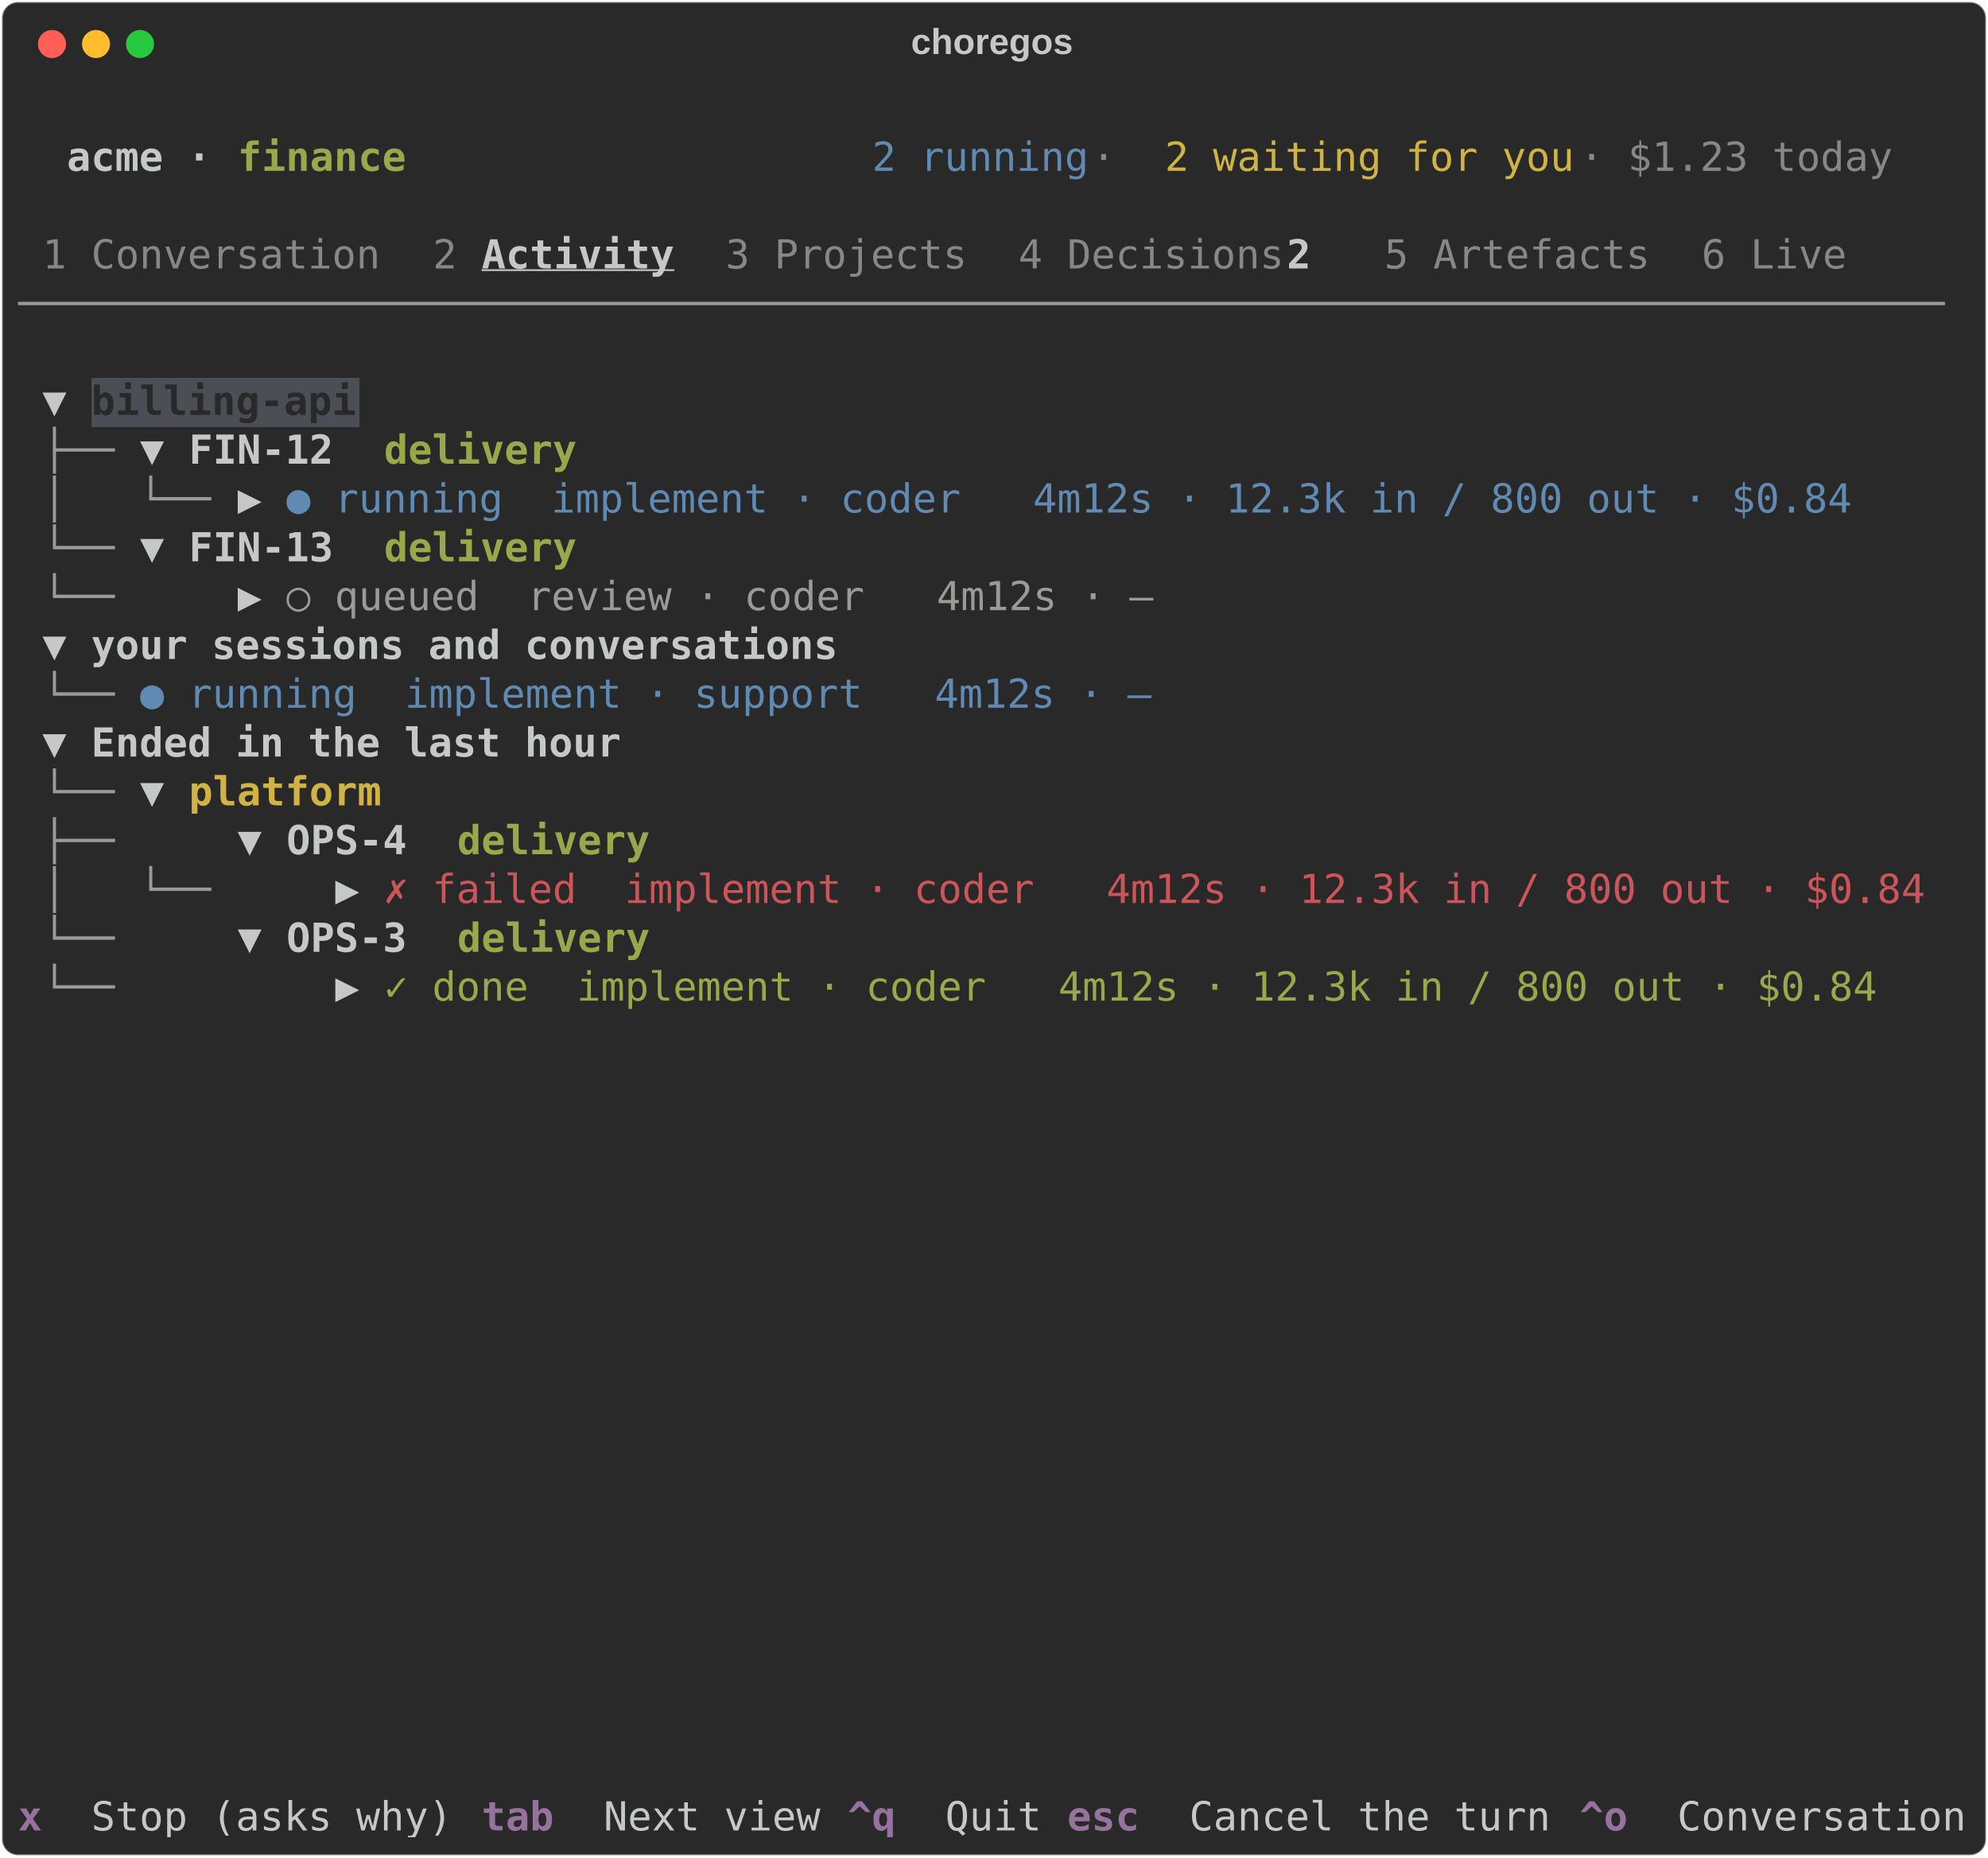
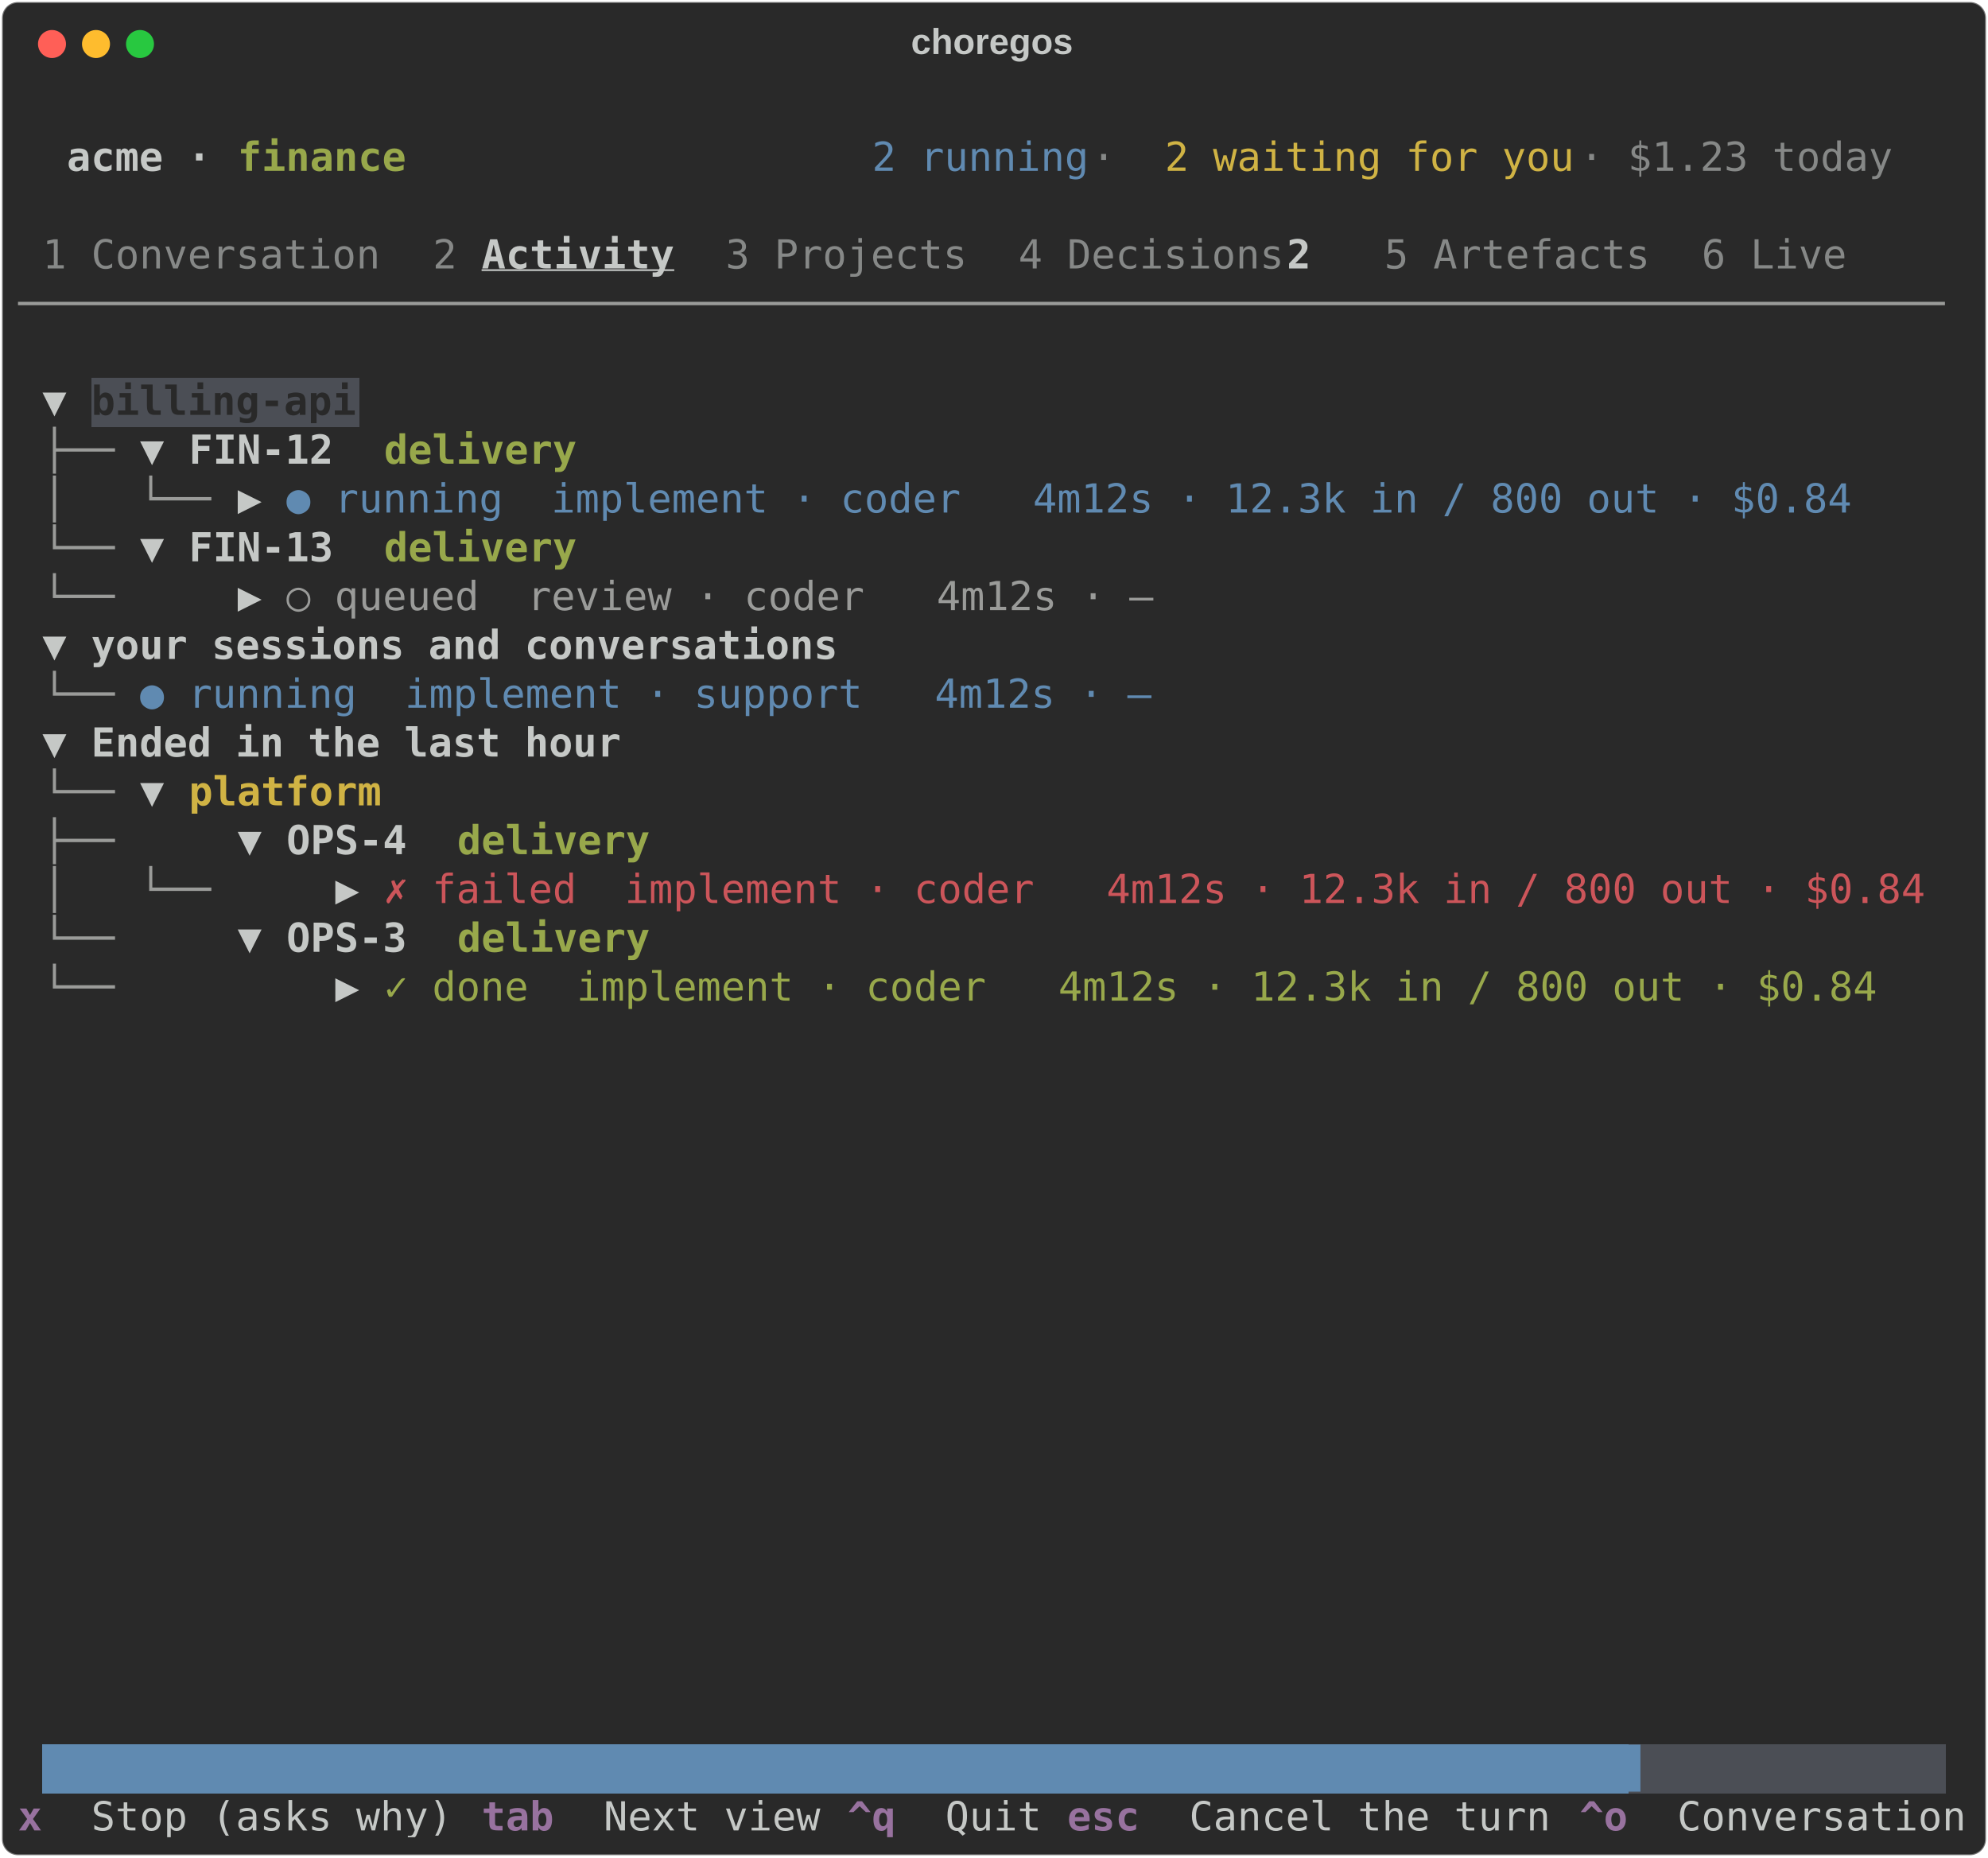
<svg xmlns="http://www.w3.org/2000/svg" class="rich-terminal" viewBox="0 0 994 928.4">
  <style>

    @font-face {
        font-family: "Fira Code";
        src: local("FiraCode-Regular"),
                url("https://cdnjs.cloudflare.com/ajax/libs/firacode/6.2.0/woff2/FiraCode-Regular.woff2") format("woff2"),
                url("https://cdnjs.cloudflare.com/ajax/libs/firacode/6.2.0/woff/FiraCode-Regular.woff") format("woff");
        font-style: normal;
        font-weight: 400;
    }
    @font-face {
        font-family: "Fira Code";
        src: local("FiraCode-Bold"),
                url("https://cdnjs.cloudflare.com/ajax/libs/firacode/6.2.0/woff2/FiraCode-Bold.woff2") format("woff2"),
                url("https://cdnjs.cloudflare.com/ajax/libs/firacode/6.2.0/woff/FiraCode-Bold.woff") format("woff");
        font-style: bold;
        font-weight: 700;
    }

-     .terminal-2949247632-matrix {
+     .terminal-259018050-matrix {
        font-family: Fira Code, monospace;
        font-size: 20px;
        line-height: 24.4px;
        font-variant-east-asian: full-width;
    }

-     .terminal-2949247632-title {
+     .terminal-259018050-title {
        font-size: 18px;
        font-weight: bold;
        font-family: arial;
    }

-     .terminal-2949247632-r1 { fill: #c5c8c6 }
- .terminal-2949247632-r2 { fill: #c5c8c6;font-weight: bold }
- .terminal-2949247632-r3 { fill: #98a84b;font-weight: bold }
- .terminal-2949247632-r4 { fill: #608ab1 }
- .terminal-2949247632-r5 { fill: #868887 }
- .terminal-2949247632-r6 { fill: #d0b344 }
- .terminal-2949247632-r7 { fill: #c5c8c6;font-weight: bold;text-decoration: underline; }
- .terminal-2949247632-r8 { fill: #9a9b99 }
- .terminal-2949247632-r9 { fill: #292929;font-weight: bold }
- .terminal-2949247632-r10 { fill: #d0b344;font-weight: bold }
- .terminal-2949247632-r11 { fill: #cc555a }
- .terminal-2949247632-r12 { fill: #98a84b }
- .terminal-2949247632-r13 { fill: #98729f;font-weight: bold }
+     .terminal-259018050-r1 { fill: #c5c8c6 }
+ .terminal-259018050-r2 { fill: #c5c8c6;font-weight: bold }
+ .terminal-259018050-r3 { fill: #98a84b;font-weight: bold }
+ .terminal-259018050-r4 { fill: #608ab1 }
+ .terminal-259018050-r5 { fill: #868887 }
+ .terminal-259018050-r6 { fill: #d0b344 }
+ .terminal-259018050-r7 { fill: #c5c8c6;font-weight: bold;text-decoration: underline; }
+ .terminal-259018050-r8 { fill: #9a9b99 }
+ .terminal-259018050-r9 { fill: #292929;font-weight: bold }
+ .terminal-259018050-r10 { fill: #d0b344;font-weight: bold }
+ .terminal-259018050-r11 { fill: #cc555a }
+ .terminal-259018050-r12 { fill: #98a84b }
+ .terminal-259018050-r13 { fill: #292929 }
+ .terminal-259018050-r14 { fill: #98729f;font-weight: bold }
    </style>
  <defs>
-     <clipPath id="terminal-2949247632-clip-terminal">
+     <clipPath id="terminal-259018050-clip-terminal">
      <rect x="0" y="0" width="975.0" height="877.4" />
    </clipPath>
-     <clipPath id="terminal-2949247632-line-0">
+     <clipPath id="terminal-259018050-line-0">
      <rect x="0" y="1.5" width="976" height="24.65" />
    </clipPath>
-     <clipPath id="terminal-2949247632-line-1">
+     <clipPath id="terminal-259018050-line-1">
      <rect x="0" y="25.9" width="976" height="24.65" />
    </clipPath>
-     <clipPath id="terminal-2949247632-line-2">
+     <clipPath id="terminal-259018050-line-2">
      <rect x="0" y="50.3" width="976" height="24.65" />
    </clipPath>
-     <clipPath id="terminal-2949247632-line-3">
+     <clipPath id="terminal-259018050-line-3">
      <rect x="0" y="74.7" width="976" height="24.65" />
    </clipPath>
-     <clipPath id="terminal-2949247632-line-4">
+     <clipPath id="terminal-259018050-line-4">
      <rect x="0" y="99.1" width="976" height="24.65" />
    </clipPath>
-     <clipPath id="terminal-2949247632-line-5">
+     <clipPath id="terminal-259018050-line-5">
      <rect x="0" y="123.5" width="976" height="24.65" />
    </clipPath>
-     <clipPath id="terminal-2949247632-line-6">
+     <clipPath id="terminal-259018050-line-6">
      <rect x="0" y="147.9" width="976" height="24.65" />
    </clipPath>
-     <clipPath id="terminal-2949247632-line-7">
+     <clipPath id="terminal-259018050-line-7">
      <rect x="0" y="172.3" width="976" height="24.65" />
    </clipPath>
-     <clipPath id="terminal-2949247632-line-8">
+     <clipPath id="terminal-259018050-line-8">
      <rect x="0" y="196.7" width="976" height="24.65" />
    </clipPath>
-     <clipPath id="terminal-2949247632-line-9">
+     <clipPath id="terminal-259018050-line-9">
      <rect x="0" y="221.1" width="976" height="24.65" />
    </clipPath>
-     <clipPath id="terminal-2949247632-line-10">
+     <clipPath id="terminal-259018050-line-10">
      <rect x="0" y="245.5" width="976" height="24.65" />
    </clipPath>
-     <clipPath id="terminal-2949247632-line-11">
+     <clipPath id="terminal-259018050-line-11">
      <rect x="0" y="269.9" width="976" height="24.65" />
    </clipPath>
-     <clipPath id="terminal-2949247632-line-12">
+     <clipPath id="terminal-259018050-line-12">
      <rect x="0" y="294.3" width="976" height="24.65" />
    </clipPath>
-     <clipPath id="terminal-2949247632-line-13">
+     <clipPath id="terminal-259018050-line-13">
      <rect x="0" y="318.7" width="976" height="24.65" />
    </clipPath>
-     <clipPath id="terminal-2949247632-line-14">
+     <clipPath id="terminal-259018050-line-14">
      <rect x="0" y="343.1" width="976" height="24.65" />
    </clipPath>
-     <clipPath id="terminal-2949247632-line-15">
+     <clipPath id="terminal-259018050-line-15">
      <rect x="0" y="367.5" width="976" height="24.65" />
    </clipPath>
-     <clipPath id="terminal-2949247632-line-16">
+     <clipPath id="terminal-259018050-line-16">
      <rect x="0" y="391.9" width="976" height="24.65" />
    </clipPath>
-     <clipPath id="terminal-2949247632-line-17">
+     <clipPath id="terminal-259018050-line-17">
      <rect x="0" y="416.3" width="976" height="24.65" />
    </clipPath>
-     <clipPath id="terminal-2949247632-line-18">
+     <clipPath id="terminal-259018050-line-18">
      <rect x="0" y="440.7" width="976" height="24.65" />
    </clipPath>
-     <clipPath id="terminal-2949247632-line-19">
+     <clipPath id="terminal-259018050-line-19">
      <rect x="0" y="465.1" width="976" height="24.65" />
    </clipPath>
-     <clipPath id="terminal-2949247632-line-20">
+     <clipPath id="terminal-259018050-line-20">
      <rect x="0" y="489.5" width="976" height="24.65" />
    </clipPath>
-     <clipPath id="terminal-2949247632-line-21">
+     <clipPath id="terminal-259018050-line-21">
      <rect x="0" y="513.9" width="976" height="24.65" />
    </clipPath>
-     <clipPath id="terminal-2949247632-line-22">
+     <clipPath id="terminal-259018050-line-22">
      <rect x="0" y="538.3" width="976" height="24.65" />
    </clipPath>
-     <clipPath id="terminal-2949247632-line-23">
+     <clipPath id="terminal-259018050-line-23">
      <rect x="0" y="562.7" width="976" height="24.65" />
    </clipPath>
-     <clipPath id="terminal-2949247632-line-24">
+     <clipPath id="terminal-259018050-line-24">
      <rect x="0" y="587.1" width="976" height="24.65" />
    </clipPath>
-     <clipPath id="terminal-2949247632-line-25">
+     <clipPath id="terminal-259018050-line-25">
      <rect x="0" y="611.5" width="976" height="24.65" />
    </clipPath>
-     <clipPath id="terminal-2949247632-line-26">
+     <clipPath id="terminal-259018050-line-26">
      <rect x="0" y="635.9" width="976" height="24.65" />
    </clipPath>
-     <clipPath id="terminal-2949247632-line-27">
+     <clipPath id="terminal-259018050-line-27">
      <rect x="0" y="660.3" width="976" height="24.65" />
    </clipPath>
-     <clipPath id="terminal-2949247632-line-28">
+     <clipPath id="terminal-259018050-line-28">
      <rect x="0" y="684.7" width="976" height="24.65" />
    </clipPath>
-     <clipPath id="terminal-2949247632-line-29">
+     <clipPath id="terminal-259018050-line-29">
      <rect x="0" y="709.1" width="976" height="24.65" />
    </clipPath>
-     <clipPath id="terminal-2949247632-line-30">
+     <clipPath id="terminal-259018050-line-30">
      <rect x="0" y="733.5" width="976" height="24.65" />
    </clipPath>
-     <clipPath id="terminal-2949247632-line-31">
+     <clipPath id="terminal-259018050-line-31">
      <rect x="0" y="757.9" width="976" height="24.65" />
    </clipPath>
-     <clipPath id="terminal-2949247632-line-32">
+     <clipPath id="terminal-259018050-line-32">
      <rect x="0" y="782.3" width="976" height="24.65" />
    </clipPath>
-     <clipPath id="terminal-2949247632-line-33">
+     <clipPath id="terminal-259018050-line-33">
      <rect x="0" y="806.7" width="976" height="24.65" />
    </clipPath>
-     <clipPath id="terminal-2949247632-line-34">
+     <clipPath id="terminal-259018050-line-34">
      <rect x="0" y="831.1" width="976" height="24.65" />
    </clipPath>
  </defs>
  <rect fill="#292929" stroke="rgba(255,255,255,0.35)" stroke-width="1" x="1" y="1" width="992" height="926.4" rx="8" />
-   <text class="terminal-2949247632-title" fill="#c5c8c6" text-anchor="middle" x="496" y="27">choregos</text>
+   <text class="terminal-259018050-title" fill="#c5c8c6" text-anchor="middle" x="496" y="27">choregos</text>
  <g transform="translate(26,22)">
    <circle cx="0" cy="0" r="7" fill="#ff5f57" />
    <circle cx="22" cy="0" r="7" fill="#febc2e" />
    <circle cx="44" cy="0" r="7" fill="#28c840" />
  </g>
-   <g transform="translate(9, 41)" clip-path="url(#terminal-2949247632-clip-terminal)">
+   <g transform="translate(9, 41)" clip-path="url(#terminal-259018050-clip-terminal)">
    <rect fill="#4b4e55" x="36.6" y="147.9" width="134.2" height="24.65" shape-rendering="crispEdges" />
-     <g class="terminal-2949247632-matrix">
-       <text class="terminal-2949247632-r1" x="976" y="20" textLength="12.2" clip-path="url(#terminal-2949247632-line-0)">
- </text>
-       <text class="terminal-2949247632-r2" x="24.4" y="44.4" textLength="85.4" clip-path="url(#terminal-2949247632-line-1)">acme · </text>
-       <text class="terminal-2949247632-r3" x="109.8" y="44.4" textLength="85.4" clip-path="url(#terminal-2949247632-line-1)">finance</text>
-       <text class="terminal-2949247632-r4" x="427" y="44.4" textLength="109.8" clip-path="url(#terminal-2949247632-line-1)">2 running</text>
-       <text class="terminal-2949247632-r5" x="536.8" y="44.4" textLength="36.6" clip-path="url(#terminal-2949247632-line-1)"> · </text>
-       <text class="terminal-2949247632-r6" x="573.4" y="44.4" textLength="207.4" clip-path="url(#terminal-2949247632-line-1)">2 waiting for you</text>
-       <text class="terminal-2949247632-r5" x="780.8" y="44.4" textLength="170.8" clip-path="url(#terminal-2949247632-line-1)"> · $1.23 today</text>
-       <text class="terminal-2949247632-r1" x="976" y="44.4" textLength="12.2" clip-path="url(#terminal-2949247632-line-1)">
- </text>
-       <text class="terminal-2949247632-r1" x="976" y="68.8" textLength="12.2" clip-path="url(#terminal-2949247632-line-2)">
- </text>
-       <text class="terminal-2949247632-r5" x="12.2" y="93.2" textLength="24.4" clip-path="url(#terminal-2949247632-line-3)">1 </text>
-       <text class="terminal-2949247632-r5" x="36.6" y="93.2" textLength="146.4" clip-path="url(#terminal-2949247632-line-3)">Conversation</text>
-       <text class="terminal-2949247632-r5" x="207.4" y="93.2" textLength="24.4" clip-path="url(#terminal-2949247632-line-3)">2 </text>
-       <text class="terminal-2949247632-r7" x="231.8" y="93.2" textLength="97.6" clip-path="url(#terminal-2949247632-line-3)">Activity</text>
-       <text class="terminal-2949247632-r5" x="353.8" y="93.2" textLength="24.4" clip-path="url(#terminal-2949247632-line-3)">3 </text>
-       <text class="terminal-2949247632-r5" x="378.2" y="93.2" textLength="97.6" clip-path="url(#terminal-2949247632-line-3)">Projects</text>
-       <text class="terminal-2949247632-r5" x="500.2" y="93.2" textLength="24.4" clip-path="url(#terminal-2949247632-line-3)">4 </text>
-       <text class="terminal-2949247632-r5" x="524.6" y="93.2" textLength="109.8" clip-path="url(#terminal-2949247632-line-3)">Decisions</text>
-       <text class="terminal-2949247632-r2" x="634.4" y="93.2" textLength="24.4" clip-path="url(#terminal-2949247632-line-3)"> 2</text>
-       <text class="terminal-2949247632-r5" x="683.2" y="93.2" textLength="24.4" clip-path="url(#terminal-2949247632-line-3)">5 </text>
-       <text class="terminal-2949247632-r5" x="707.6" y="93.2" textLength="109.8" clip-path="url(#terminal-2949247632-line-3)">Artefacts</text>
-       <text class="terminal-2949247632-r5" x="841.8" y="93.2" textLength="24.4" clip-path="url(#terminal-2949247632-line-3)">6 </text>
-       <text class="terminal-2949247632-r5" x="866.2" y="93.2" textLength="48.8" clip-path="url(#terminal-2949247632-line-3)">Live</text>
-       <text class="terminal-2949247632-r1" x="976" y="93.2" textLength="12.2" clip-path="url(#terminal-2949247632-line-3)">
- </text>
-       <text class="terminal-2949247632-r8" x="0" y="117.6" textLength="976" clip-path="url(#terminal-2949247632-line-4)">────────────────────────────────────────────────────────────────────────────────</text>
-       <text class="terminal-2949247632-r1" x="976" y="117.6" textLength="12.2" clip-path="url(#terminal-2949247632-line-4)">
- </text>
-       <text class="terminal-2949247632-r1" x="976" y="142" textLength="12.2" clip-path="url(#terminal-2949247632-line-5)">
- </text>
-       <text class="terminal-2949247632-r1" x="12.2" y="166.4" textLength="24.4" clip-path="url(#terminal-2949247632-line-6)">▼ </text>
-       <text class="terminal-2949247632-r9" x="36.6" y="166.4" textLength="134.2" clip-path="url(#terminal-2949247632-line-6)">billing-api</text>
-       <text class="terminal-2949247632-r1" x="976" y="166.4" textLength="12.2" clip-path="url(#terminal-2949247632-line-6)">
- </text>
-       <text class="terminal-2949247632-r8" x="12.2" y="190.8" textLength="48.8" clip-path="url(#terminal-2949247632-line-7)">├── </text>
-       <text class="terminal-2949247632-r1" x="61" y="190.8" textLength="24.4" clip-path="url(#terminal-2949247632-line-7)">▼ </text>
-       <text class="terminal-2949247632-r2" x="85.4" y="190.8" textLength="97.6" clip-path="url(#terminal-2949247632-line-7)">FIN-12  </text>
-       <text class="terminal-2949247632-r3" x="183" y="190.8" textLength="97.6" clip-path="url(#terminal-2949247632-line-7)">delivery</text>
-       <text class="terminal-2949247632-r1" x="976" y="190.8" textLength="12.2" clip-path="url(#terminal-2949247632-line-7)">
- </text>
-       <text class="terminal-2949247632-r8" x="12.2" y="215.2" textLength="97.6" clip-path="url(#terminal-2949247632-line-8)">│   └── </text>
-       <text class="terminal-2949247632-r1" x="109.8" y="215.2" textLength="24.4" clip-path="url(#terminal-2949247632-line-8)">▶ </text>
-       <text class="terminal-2949247632-r4" x="134.2" y="215.2" textLength="793" clip-path="url(#terminal-2949247632-line-8)">● running  implement · coder   4m12s · 12.3k in / 800 out · $0.84</text>
-       <text class="terminal-2949247632-r1" x="976" y="215.2" textLength="12.2" clip-path="url(#terminal-2949247632-line-8)">
- </text>
-       <text class="terminal-2949247632-r8" x="12.2" y="239.6" textLength="48.8" clip-path="url(#terminal-2949247632-line-9)">└── </text>
-       <text class="terminal-2949247632-r1" x="61" y="239.6" textLength="24.4" clip-path="url(#terminal-2949247632-line-9)">▼ </text>
-       <text class="terminal-2949247632-r2" x="85.4" y="239.6" textLength="97.6" clip-path="url(#terminal-2949247632-line-9)">FIN-13  </text>
-       <text class="terminal-2949247632-r3" x="183" y="239.6" textLength="97.6" clip-path="url(#terminal-2949247632-line-9)">delivery</text>
-       <text class="terminal-2949247632-r1" x="976" y="239.6" textLength="12.2" clip-path="url(#terminal-2949247632-line-9)">
- </text>
-       <text class="terminal-2949247632-r8" x="12.2" y="264" textLength="97.6" clip-path="url(#terminal-2949247632-line-10)">    └── </text>
-       <text class="terminal-2949247632-r1" x="109.8" y="264" textLength="24.4" clip-path="url(#terminal-2949247632-line-10)">▶ </text>
-       <text class="terminal-2949247632-r8" x="134.2" y="264" textLength="439.2" clip-path="url(#terminal-2949247632-line-10)">○ queued  review · coder   4m12s · —</text>
-       <text class="terminal-2949247632-r1" x="976" y="264" textLength="12.2" clip-path="url(#terminal-2949247632-line-10)">
- </text>
-       <text class="terminal-2949247632-r1" x="12.2" y="288.4" textLength="24.4" clip-path="url(#terminal-2949247632-line-11)">▼ </text>
-       <text class="terminal-2949247632-r2" x="36.6" y="288.4" textLength="378.2" clip-path="url(#terminal-2949247632-line-11)">your sessions and conversations</text>
-       <text class="terminal-2949247632-r1" x="976" y="288.4" textLength="12.2" clip-path="url(#terminal-2949247632-line-11)">
- </text>
-       <text class="terminal-2949247632-r8" x="12.2" y="312.8" textLength="48.8" clip-path="url(#terminal-2949247632-line-12)">└── </text>
-       <text class="terminal-2949247632-r4" x="61" y="312.8" textLength="512.4" clip-path="url(#terminal-2949247632-line-12)">● running  implement · support   4m12s · —</text>
-       <text class="terminal-2949247632-r1" x="976" y="312.8" textLength="12.2" clip-path="url(#terminal-2949247632-line-12)">
- </text>
-       <text class="terminal-2949247632-r1" x="12.2" y="337.2" textLength="24.4" clip-path="url(#terminal-2949247632-line-13)">▼ </text>
-       <text class="terminal-2949247632-r2" x="36.6" y="337.2" textLength="268.4" clip-path="url(#terminal-2949247632-line-13)">Ended in the last hour</text>
-       <text class="terminal-2949247632-r1" x="976" y="337.2" textLength="12.2" clip-path="url(#terminal-2949247632-line-13)">
- </text>
-       <text class="terminal-2949247632-r8" x="12.2" y="361.6" textLength="48.8" clip-path="url(#terminal-2949247632-line-14)">└── </text>
-       <text class="terminal-2949247632-r1" x="61" y="361.6" textLength="24.4" clip-path="url(#terminal-2949247632-line-14)">▼ </text>
-       <text class="terminal-2949247632-r10" x="85.4" y="361.6" textLength="97.6" clip-path="url(#terminal-2949247632-line-14)">platform</text>
-       <text class="terminal-2949247632-r1" x="976" y="361.6" textLength="12.2" clip-path="url(#terminal-2949247632-line-14)">
- </text>
-       <text class="terminal-2949247632-r8" x="12.2" y="386" textLength="97.6" clip-path="url(#terminal-2949247632-line-15)">    ├── </text>
-       <text class="terminal-2949247632-r1" x="109.8" y="386" textLength="24.4" clip-path="url(#terminal-2949247632-line-15)">▼ </text>
-       <text class="terminal-2949247632-r2" x="134.2" y="386" textLength="85.4" clip-path="url(#terminal-2949247632-line-15)">OPS-4  </text>
-       <text class="terminal-2949247632-r3" x="219.6" y="386" textLength="97.6" clip-path="url(#terminal-2949247632-line-15)">delivery</text>
-       <text class="terminal-2949247632-r1" x="976" y="386" textLength="12.2" clip-path="url(#terminal-2949247632-line-15)">
- </text>
-       <text class="terminal-2949247632-r8" x="12.2" y="410.4" textLength="146.4" clip-path="url(#terminal-2949247632-line-16)">    │   └── </text>
-       <text class="terminal-2949247632-r1" x="158.6" y="410.4" textLength="24.4" clip-path="url(#terminal-2949247632-line-16)">▶ </text>
-       <text class="terminal-2949247632-r11" x="183" y="410.4" textLength="780.8" clip-path="url(#terminal-2949247632-line-16)">✗ failed  implement · coder   4m12s · 12.3k in / 800 out · $0.84</text>
-       <text class="terminal-2949247632-r1" x="976" y="410.4" textLength="12.2" clip-path="url(#terminal-2949247632-line-16)">
- </text>
-       <text class="terminal-2949247632-r8" x="12.2" y="434.8" textLength="97.6" clip-path="url(#terminal-2949247632-line-17)">    └── </text>
-       <text class="terminal-2949247632-r1" x="109.8" y="434.8" textLength="24.4" clip-path="url(#terminal-2949247632-line-17)">▼ </text>
-       <text class="terminal-2949247632-r2" x="134.2" y="434.8" textLength="85.4" clip-path="url(#terminal-2949247632-line-17)">OPS-3  </text>
-       <text class="terminal-2949247632-r3" x="219.6" y="434.8" textLength="97.6" clip-path="url(#terminal-2949247632-line-17)">delivery</text>
-       <text class="terminal-2949247632-r1" x="976" y="434.8" textLength="12.2" clip-path="url(#terminal-2949247632-line-17)">
- </text>
-       <text class="terminal-2949247632-r8" x="12.2" y="459.2" textLength="146.4" clip-path="url(#terminal-2949247632-line-18)">        └── </text>
-       <text class="terminal-2949247632-r1" x="158.6" y="459.2" textLength="24.4" clip-path="url(#terminal-2949247632-line-18)">▶ </text>
-       <text class="terminal-2949247632-r12" x="183" y="459.2" textLength="756.4" clip-path="url(#terminal-2949247632-line-18)">✓ done  implement · coder   4m12s · 12.3k in / 800 out · $0.84</text>
-       <text class="terminal-2949247632-r1" x="976" y="459.2" textLength="12.2" clip-path="url(#terminal-2949247632-line-18)">
- </text>
-       <text class="terminal-2949247632-r1" x="976" y="483.6" textLength="12.2" clip-path="url(#terminal-2949247632-line-19)">
- </text>
-       <text class="terminal-2949247632-r1" x="976" y="508" textLength="12.2" clip-path="url(#terminal-2949247632-line-20)">
- </text>
-       <text class="terminal-2949247632-r1" x="976" y="532.4" textLength="12.2" clip-path="url(#terminal-2949247632-line-21)">
- </text>
-       <text class="terminal-2949247632-r1" x="976" y="556.8" textLength="12.2" clip-path="url(#terminal-2949247632-line-22)">
- </text>
-       <text class="terminal-2949247632-r1" x="976" y="581.2" textLength="12.2" clip-path="url(#terminal-2949247632-line-23)">
- </text>
-       <text class="terminal-2949247632-r1" x="976" y="605.6" textLength="12.2" clip-path="url(#terminal-2949247632-line-24)">
- </text>
-       <text class="terminal-2949247632-r1" x="976" y="630" textLength="12.2" clip-path="url(#terminal-2949247632-line-25)">
- </text>
-       <text class="terminal-2949247632-r1" x="976" y="654.4" textLength="12.2" clip-path="url(#terminal-2949247632-line-26)">
- </text>
-       <text class="terminal-2949247632-r1" x="976" y="678.8" textLength="12.2" clip-path="url(#terminal-2949247632-line-27)">
- </text>
-       <text class="terminal-2949247632-r1" x="976" y="703.2" textLength="12.2" clip-path="url(#terminal-2949247632-line-28)">
- </text>
-       <text class="terminal-2949247632-r1" x="976" y="727.6" textLength="12.2" clip-path="url(#terminal-2949247632-line-29)">
- </text>
-       <text class="terminal-2949247632-r1" x="976" y="752" textLength="12.2" clip-path="url(#terminal-2949247632-line-30)">
- </text>
-       <text class="terminal-2949247632-r1" x="976" y="776.4" textLength="12.2" clip-path="url(#terminal-2949247632-line-31)">
- </text>
-       <text class="terminal-2949247632-r1" x="976" y="800.8" textLength="12.2" clip-path="url(#terminal-2949247632-line-32)">
- </text>
-       <text class="terminal-2949247632-r1" x="976" y="825.2" textLength="12.2" clip-path="url(#terminal-2949247632-line-33)">
- </text>
-       <text class="terminal-2949247632-r1" x="976" y="849.6" textLength="12.2" clip-path="url(#terminal-2949247632-line-34)">
- </text>
-       <text class="terminal-2949247632-r13" x="0" y="874" textLength="36.6" clip-path="url(#terminal-2949247632-line-35)"> x </text>
-       <text class="terminal-2949247632-r1" x="36.6" y="874" textLength="195.2" clip-path="url(#terminal-2949247632-line-35)">Stop (asks why) </text>
-       <text class="terminal-2949247632-r13" x="231.8" y="874" textLength="61" clip-path="url(#terminal-2949247632-line-35)"> tab </text>
-       <text class="terminal-2949247632-r1" x="292.8" y="874" textLength="122" clip-path="url(#terminal-2949247632-line-35)">Next view </text>
-       <text class="terminal-2949247632-r13" x="414.8" y="874" textLength="48.8" clip-path="url(#terminal-2949247632-line-35)"> ^q </text>
-       <text class="terminal-2949247632-r1" x="463.6" y="874" textLength="61" clip-path="url(#terminal-2949247632-line-35)">Quit </text>
-       <text class="terminal-2949247632-r13" x="524.6" y="874" textLength="61" clip-path="url(#terminal-2949247632-line-35)"> esc </text>
-       <text class="terminal-2949247632-r1" x="585.6" y="874" textLength="195.2" clip-path="url(#terminal-2949247632-line-35)">Cancel the turn </text>
-       <text class="terminal-2949247632-r13" x="780.8" y="874" textLength="48.8" clip-path="url(#terminal-2949247632-line-35)"> ^o </text>
-       <text class="terminal-2949247632-r1" x="829.6" y="874" textLength="146.4" clip-path="url(#terminal-2949247632-line-35)">Conversation</text>
+     <rect fill="#608ab1" x="12.2" y="831.1" width="793" height="24.65" shape-rendering="crispEdges" />
+     <rect fill="#4b4e55" x="805.2" y="831.1" width="12.2" height="24.65" shape-rendering="crispEdges" />
+     <rect fill="#4b4e55" x="817.4" y="831.1" width="146.4" height="24.65" shape-rendering="crispEdges" />
+     <g class="terminal-259018050-matrix">
+       <text class="terminal-259018050-r1" x="976" y="20" textLength="12.2" clip-path="url(#terminal-259018050-line-0)">
+ </text>
+       <text class="terminal-259018050-r2" x="24.4" y="44.4" textLength="85.4" clip-path="url(#terminal-259018050-line-1)">acme · </text>
+       <text class="terminal-259018050-r3" x="109.8" y="44.4" textLength="85.4" clip-path="url(#terminal-259018050-line-1)">finance</text>
+       <text class="terminal-259018050-r4" x="427" y="44.4" textLength="109.8" clip-path="url(#terminal-259018050-line-1)">2 running</text>
+       <text class="terminal-259018050-r5" x="536.8" y="44.4" textLength="36.6" clip-path="url(#terminal-259018050-line-1)"> · </text>
+       <text class="terminal-259018050-r6" x="573.4" y="44.4" textLength="207.4" clip-path="url(#terminal-259018050-line-1)">2 waiting for you</text>
+       <text class="terminal-259018050-r5" x="780.8" y="44.4" textLength="170.8" clip-path="url(#terminal-259018050-line-1)"> · $1.23 today</text>
+       <text class="terminal-259018050-r1" x="976" y="44.4" textLength="12.2" clip-path="url(#terminal-259018050-line-1)">
+ </text>
+       <text class="terminal-259018050-r1" x="976" y="68.8" textLength="12.2" clip-path="url(#terminal-259018050-line-2)">
+ </text>
+       <text class="terminal-259018050-r5" x="12.2" y="93.2" textLength="24.4" clip-path="url(#terminal-259018050-line-3)">1 </text>
+       <text class="terminal-259018050-r5" x="36.6" y="93.2" textLength="146.4" clip-path="url(#terminal-259018050-line-3)">Conversation</text>
+       <text class="terminal-259018050-r5" x="207.4" y="93.2" textLength="24.4" clip-path="url(#terminal-259018050-line-3)">2 </text>
+       <text class="terminal-259018050-r7" x="231.8" y="93.2" textLength="97.6" clip-path="url(#terminal-259018050-line-3)">Activity</text>
+       <text class="terminal-259018050-r5" x="353.8" y="93.2" textLength="24.4" clip-path="url(#terminal-259018050-line-3)">3 </text>
+       <text class="terminal-259018050-r5" x="378.2" y="93.2" textLength="97.6" clip-path="url(#terminal-259018050-line-3)">Projects</text>
+       <text class="terminal-259018050-r5" x="500.2" y="93.2" textLength="24.4" clip-path="url(#terminal-259018050-line-3)">4 </text>
+       <text class="terminal-259018050-r5" x="524.6" y="93.2" textLength="109.8" clip-path="url(#terminal-259018050-line-3)">Decisions</text>
+       <text class="terminal-259018050-r2" x="634.4" y="93.2" textLength="24.4" clip-path="url(#terminal-259018050-line-3)"> 2</text>
+       <text class="terminal-259018050-r5" x="683.2" y="93.2" textLength="24.4" clip-path="url(#terminal-259018050-line-3)">5 </text>
+       <text class="terminal-259018050-r5" x="707.6" y="93.2" textLength="109.8" clip-path="url(#terminal-259018050-line-3)">Artefacts</text>
+       <text class="terminal-259018050-r5" x="841.8" y="93.2" textLength="24.4" clip-path="url(#terminal-259018050-line-3)">6 </text>
+       <text class="terminal-259018050-r5" x="866.2" y="93.2" textLength="48.8" clip-path="url(#terminal-259018050-line-3)">Live</text>
+       <text class="terminal-259018050-r1" x="976" y="93.2" textLength="12.2" clip-path="url(#terminal-259018050-line-3)">
+ </text>
+       <text class="terminal-259018050-r8" x="0" y="117.6" textLength="976" clip-path="url(#terminal-259018050-line-4)">────────────────────────────────────────────────────────────────────────────────</text>
+       <text class="terminal-259018050-r1" x="976" y="117.6" textLength="12.2" clip-path="url(#terminal-259018050-line-4)">
+ </text>
+       <text class="terminal-259018050-r1" x="976" y="142" textLength="12.2" clip-path="url(#terminal-259018050-line-5)">
+ </text>
+       <text class="terminal-259018050-r1" x="12.2" y="166.4" textLength="24.4" clip-path="url(#terminal-259018050-line-6)">▼ </text>
+       <text class="terminal-259018050-r9" x="36.6" y="166.4" textLength="134.2" clip-path="url(#terminal-259018050-line-6)">billing-api</text>
+       <text class="terminal-259018050-r1" x="976" y="166.4" textLength="12.2" clip-path="url(#terminal-259018050-line-6)">
+ </text>
+       <text class="terminal-259018050-r8" x="12.2" y="190.8" textLength="48.8" clip-path="url(#terminal-259018050-line-7)">├── </text>
+       <text class="terminal-259018050-r1" x="61" y="190.8" textLength="24.4" clip-path="url(#terminal-259018050-line-7)">▼ </text>
+       <text class="terminal-259018050-r2" x="85.4" y="190.8" textLength="97.6" clip-path="url(#terminal-259018050-line-7)">FIN-12  </text>
+       <text class="terminal-259018050-r3" x="183" y="190.8" textLength="97.6" clip-path="url(#terminal-259018050-line-7)">delivery</text>
+       <text class="terminal-259018050-r1" x="976" y="190.8" textLength="12.2" clip-path="url(#terminal-259018050-line-7)">
+ </text>
+       <text class="terminal-259018050-r8" x="12.2" y="215.2" textLength="97.6" clip-path="url(#terminal-259018050-line-8)">│   └── </text>
+       <text class="terminal-259018050-r1" x="109.8" y="215.2" textLength="24.4" clip-path="url(#terminal-259018050-line-8)">▶ </text>
+       <text class="terminal-259018050-r4" x="134.2" y="215.2" textLength="793" clip-path="url(#terminal-259018050-line-8)">● running  implement · coder   4m12s · 12.3k in / 800 out · $0.84</text>
+       <text class="terminal-259018050-r1" x="976" y="215.2" textLength="12.2" clip-path="url(#terminal-259018050-line-8)">
+ </text>
+       <text class="terminal-259018050-r8" x="12.2" y="239.6" textLength="48.8" clip-path="url(#terminal-259018050-line-9)">└── </text>
+       <text class="terminal-259018050-r1" x="61" y="239.6" textLength="24.4" clip-path="url(#terminal-259018050-line-9)">▼ </text>
+       <text class="terminal-259018050-r2" x="85.4" y="239.6" textLength="97.6" clip-path="url(#terminal-259018050-line-9)">FIN-13  </text>
+       <text class="terminal-259018050-r3" x="183" y="239.6" textLength="97.6" clip-path="url(#terminal-259018050-line-9)">delivery</text>
+       <text class="terminal-259018050-r1" x="976" y="239.6" textLength="12.2" clip-path="url(#terminal-259018050-line-9)">
+ </text>
+       <text class="terminal-259018050-r8" x="12.2" y="264" textLength="97.6" clip-path="url(#terminal-259018050-line-10)">    └── </text>
+       <text class="terminal-259018050-r1" x="109.8" y="264" textLength="24.4" clip-path="url(#terminal-259018050-line-10)">▶ </text>
+       <text class="terminal-259018050-r8" x="134.2" y="264" textLength="439.2" clip-path="url(#terminal-259018050-line-10)">○ queued  review · coder   4m12s · —</text>
+       <text class="terminal-259018050-r1" x="976" y="264" textLength="12.2" clip-path="url(#terminal-259018050-line-10)">
+ </text>
+       <text class="terminal-259018050-r1" x="12.2" y="288.4" textLength="24.4" clip-path="url(#terminal-259018050-line-11)">▼ </text>
+       <text class="terminal-259018050-r2" x="36.6" y="288.4" textLength="378.2" clip-path="url(#terminal-259018050-line-11)">your sessions and conversations</text>
+       <text class="terminal-259018050-r1" x="976" y="288.4" textLength="12.2" clip-path="url(#terminal-259018050-line-11)">
+ </text>
+       <text class="terminal-259018050-r8" x="12.2" y="312.8" textLength="48.8" clip-path="url(#terminal-259018050-line-12)">└── </text>
+       <text class="terminal-259018050-r4" x="61" y="312.8" textLength="512.4" clip-path="url(#terminal-259018050-line-12)">● running  implement · support   4m12s · —</text>
+       <text class="terminal-259018050-r1" x="976" y="312.8" textLength="12.2" clip-path="url(#terminal-259018050-line-12)">
+ </text>
+       <text class="terminal-259018050-r1" x="12.2" y="337.2" textLength="24.4" clip-path="url(#terminal-259018050-line-13)">▼ </text>
+       <text class="terminal-259018050-r2" x="36.6" y="337.2" textLength="268.4" clip-path="url(#terminal-259018050-line-13)">Ended in the last hour</text>
+       <text class="terminal-259018050-r1" x="976" y="337.2" textLength="12.2" clip-path="url(#terminal-259018050-line-13)">
+ </text>
+       <text class="terminal-259018050-r8" x="12.2" y="361.6" textLength="48.8" clip-path="url(#terminal-259018050-line-14)">└── </text>
+       <text class="terminal-259018050-r1" x="61" y="361.6" textLength="24.4" clip-path="url(#terminal-259018050-line-14)">▼ </text>
+       <text class="terminal-259018050-r10" x="85.4" y="361.6" textLength="97.6" clip-path="url(#terminal-259018050-line-14)">platform</text>
+       <text class="terminal-259018050-r1" x="976" y="361.6" textLength="12.2" clip-path="url(#terminal-259018050-line-14)">
+ </text>
+       <text class="terminal-259018050-r8" x="12.2" y="386" textLength="97.6" clip-path="url(#terminal-259018050-line-15)">    ├── </text>
+       <text class="terminal-259018050-r1" x="109.8" y="386" textLength="24.4" clip-path="url(#terminal-259018050-line-15)">▼ </text>
+       <text class="terminal-259018050-r2" x="134.2" y="386" textLength="85.4" clip-path="url(#terminal-259018050-line-15)">OPS-4  </text>
+       <text class="terminal-259018050-r3" x="219.6" y="386" textLength="97.6" clip-path="url(#terminal-259018050-line-15)">delivery</text>
+       <text class="terminal-259018050-r1" x="976" y="386" textLength="12.2" clip-path="url(#terminal-259018050-line-15)">
+ </text>
+       <text class="terminal-259018050-r8" x="12.2" y="410.4" textLength="146.4" clip-path="url(#terminal-259018050-line-16)">    │   └── </text>
+       <text class="terminal-259018050-r1" x="158.6" y="410.4" textLength="24.4" clip-path="url(#terminal-259018050-line-16)">▶ </text>
+       <text class="terminal-259018050-r11" x="183" y="410.4" textLength="780.8" clip-path="url(#terminal-259018050-line-16)">✗ failed  implement · coder   4m12s · 12.3k in / 800 out · $0.84</text>
+       <text class="terminal-259018050-r1" x="976" y="410.4" textLength="12.2" clip-path="url(#terminal-259018050-line-16)">
+ </text>
+       <text class="terminal-259018050-r8" x="12.2" y="434.8" textLength="97.6" clip-path="url(#terminal-259018050-line-17)">    └── </text>
+       <text class="terminal-259018050-r1" x="109.8" y="434.8" textLength="24.4" clip-path="url(#terminal-259018050-line-17)">▼ </text>
+       <text class="terminal-259018050-r2" x="134.2" y="434.8" textLength="85.4" clip-path="url(#terminal-259018050-line-17)">OPS-3  </text>
+       <text class="terminal-259018050-r3" x="219.6" y="434.8" textLength="97.6" clip-path="url(#terminal-259018050-line-17)">delivery</text>
+       <text class="terminal-259018050-r1" x="976" y="434.8" textLength="12.2" clip-path="url(#terminal-259018050-line-17)">
+ </text>
+       <text class="terminal-259018050-r8" x="12.2" y="459.2" textLength="146.4" clip-path="url(#terminal-259018050-line-18)">        └── </text>
+       <text class="terminal-259018050-r1" x="158.6" y="459.2" textLength="24.4" clip-path="url(#terminal-259018050-line-18)">▶ </text>
+       <text class="terminal-259018050-r12" x="183" y="459.2" textLength="756.4" clip-path="url(#terminal-259018050-line-18)">✓ done  implement · coder   4m12s · 12.3k in / 800 out · $0.84</text>
+       <text class="terminal-259018050-r1" x="976" y="459.2" textLength="12.2" clip-path="url(#terminal-259018050-line-18)">
+ </text>
+       <text class="terminal-259018050-r1" x="976" y="483.6" textLength="12.2" clip-path="url(#terminal-259018050-line-19)">
+ </text>
+       <text class="terminal-259018050-r1" x="976" y="508" textLength="12.2" clip-path="url(#terminal-259018050-line-20)">
+ </text>
+       <text class="terminal-259018050-r1" x="976" y="532.4" textLength="12.2" clip-path="url(#terminal-259018050-line-21)">
+ </text>
+       <text class="terminal-259018050-r1" x="976" y="556.8" textLength="12.2" clip-path="url(#terminal-259018050-line-22)">
+ </text>
+       <text class="terminal-259018050-r1" x="976" y="581.2" textLength="12.2" clip-path="url(#terminal-259018050-line-23)">
+ </text>
+       <text class="terminal-259018050-r1" x="976" y="605.6" textLength="12.2" clip-path="url(#terminal-259018050-line-24)">
+ </text>
+       <text class="terminal-259018050-r1" x="976" y="630" textLength="12.2" clip-path="url(#terminal-259018050-line-25)">
+ </text>
+       <text class="terminal-259018050-r1" x="976" y="654.4" textLength="12.2" clip-path="url(#terminal-259018050-line-26)">
+ </text>
+       <text class="terminal-259018050-r1" x="976" y="678.8" textLength="12.2" clip-path="url(#terminal-259018050-line-27)">
+ </text>
+       <text class="terminal-259018050-r1" x="976" y="703.2" textLength="12.2" clip-path="url(#terminal-259018050-line-28)">
+ </text>
+       <text class="terminal-259018050-r1" x="976" y="727.6" textLength="12.2" clip-path="url(#terminal-259018050-line-29)">
+ </text>
+       <text class="terminal-259018050-r1" x="976" y="752" textLength="12.2" clip-path="url(#terminal-259018050-line-30)">
+ </text>
+       <text class="terminal-259018050-r1" x="976" y="776.4" textLength="12.2" clip-path="url(#terminal-259018050-line-31)">
+ </text>
+       <text class="terminal-259018050-r1" x="976" y="800.8" textLength="12.2" clip-path="url(#terminal-259018050-line-32)">
+ </text>
+       <text class="terminal-259018050-r1" x="976" y="825.2" textLength="12.2" clip-path="url(#terminal-259018050-line-33)">
+ </text>
+       <text class="terminal-259018050-r4" x="805.2" y="849.6" textLength="12.2" clip-path="url(#terminal-259018050-line-34)">▌</text>
+       <text class="terminal-259018050-r1" x="976" y="849.6" textLength="12.2" clip-path="url(#terminal-259018050-line-34)">
+ </text>
+       <text class="terminal-259018050-r14" x="0" y="874" textLength="36.6" clip-path="url(#terminal-259018050-line-35)"> x </text>
+       <text class="terminal-259018050-r1" x="36.6" y="874" textLength="195.2" clip-path="url(#terminal-259018050-line-35)">Stop (asks why) </text>
+       <text class="terminal-259018050-r14" x="231.8" y="874" textLength="61" clip-path="url(#terminal-259018050-line-35)"> tab </text>
+       <text class="terminal-259018050-r1" x="292.8" y="874" textLength="122" clip-path="url(#terminal-259018050-line-35)">Next view </text>
+       <text class="terminal-259018050-r14" x="414.8" y="874" textLength="48.8" clip-path="url(#terminal-259018050-line-35)"> ^q </text>
+       <text class="terminal-259018050-r1" x="463.6" y="874" textLength="61" clip-path="url(#terminal-259018050-line-35)">Quit </text>
+       <text class="terminal-259018050-r14" x="524.6" y="874" textLength="61" clip-path="url(#terminal-259018050-line-35)"> esc </text>
+       <text class="terminal-259018050-r1" x="585.6" y="874" textLength="195.2" clip-path="url(#terminal-259018050-line-35)">Cancel the turn </text>
+       <text class="terminal-259018050-r14" x="780.8" y="874" textLength="48.8" clip-path="url(#terminal-259018050-line-35)"> ^o </text>
+       <text class="terminal-259018050-r1" x="829.6" y="874" textLength="146.4" clip-path="url(#terminal-259018050-line-35)">Conversation</text>
    </g>
  </g>
</svg>
